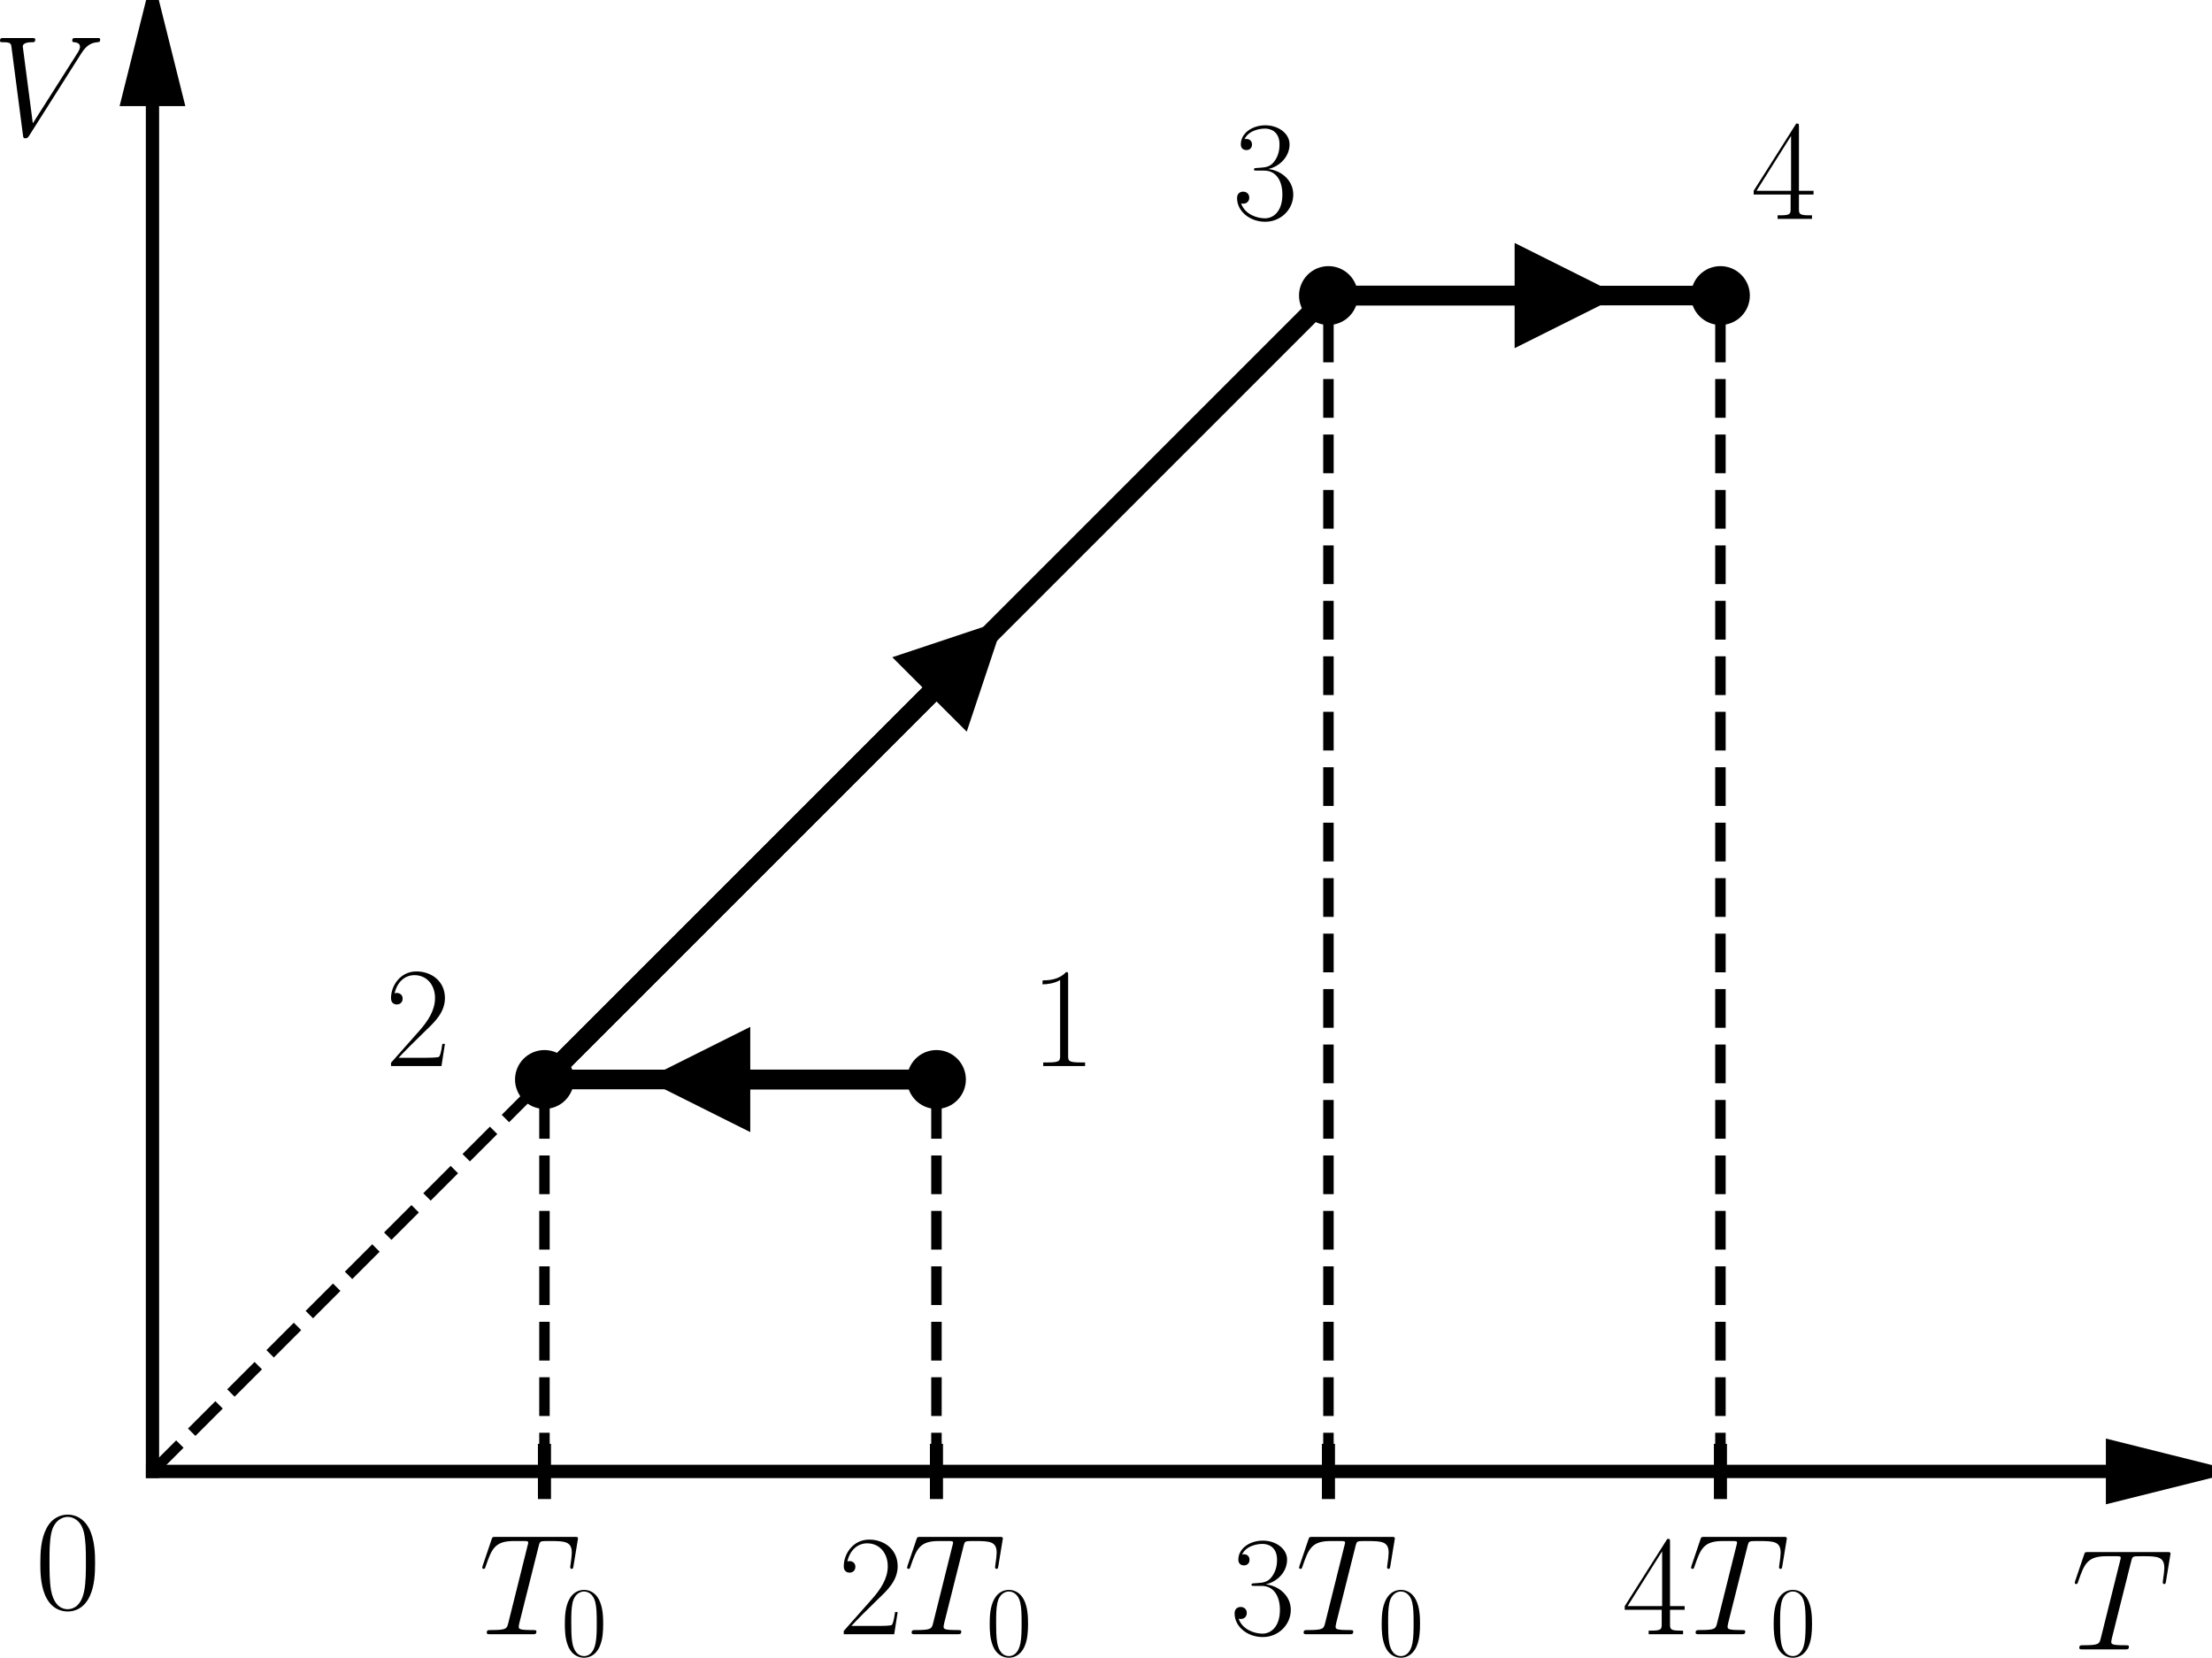
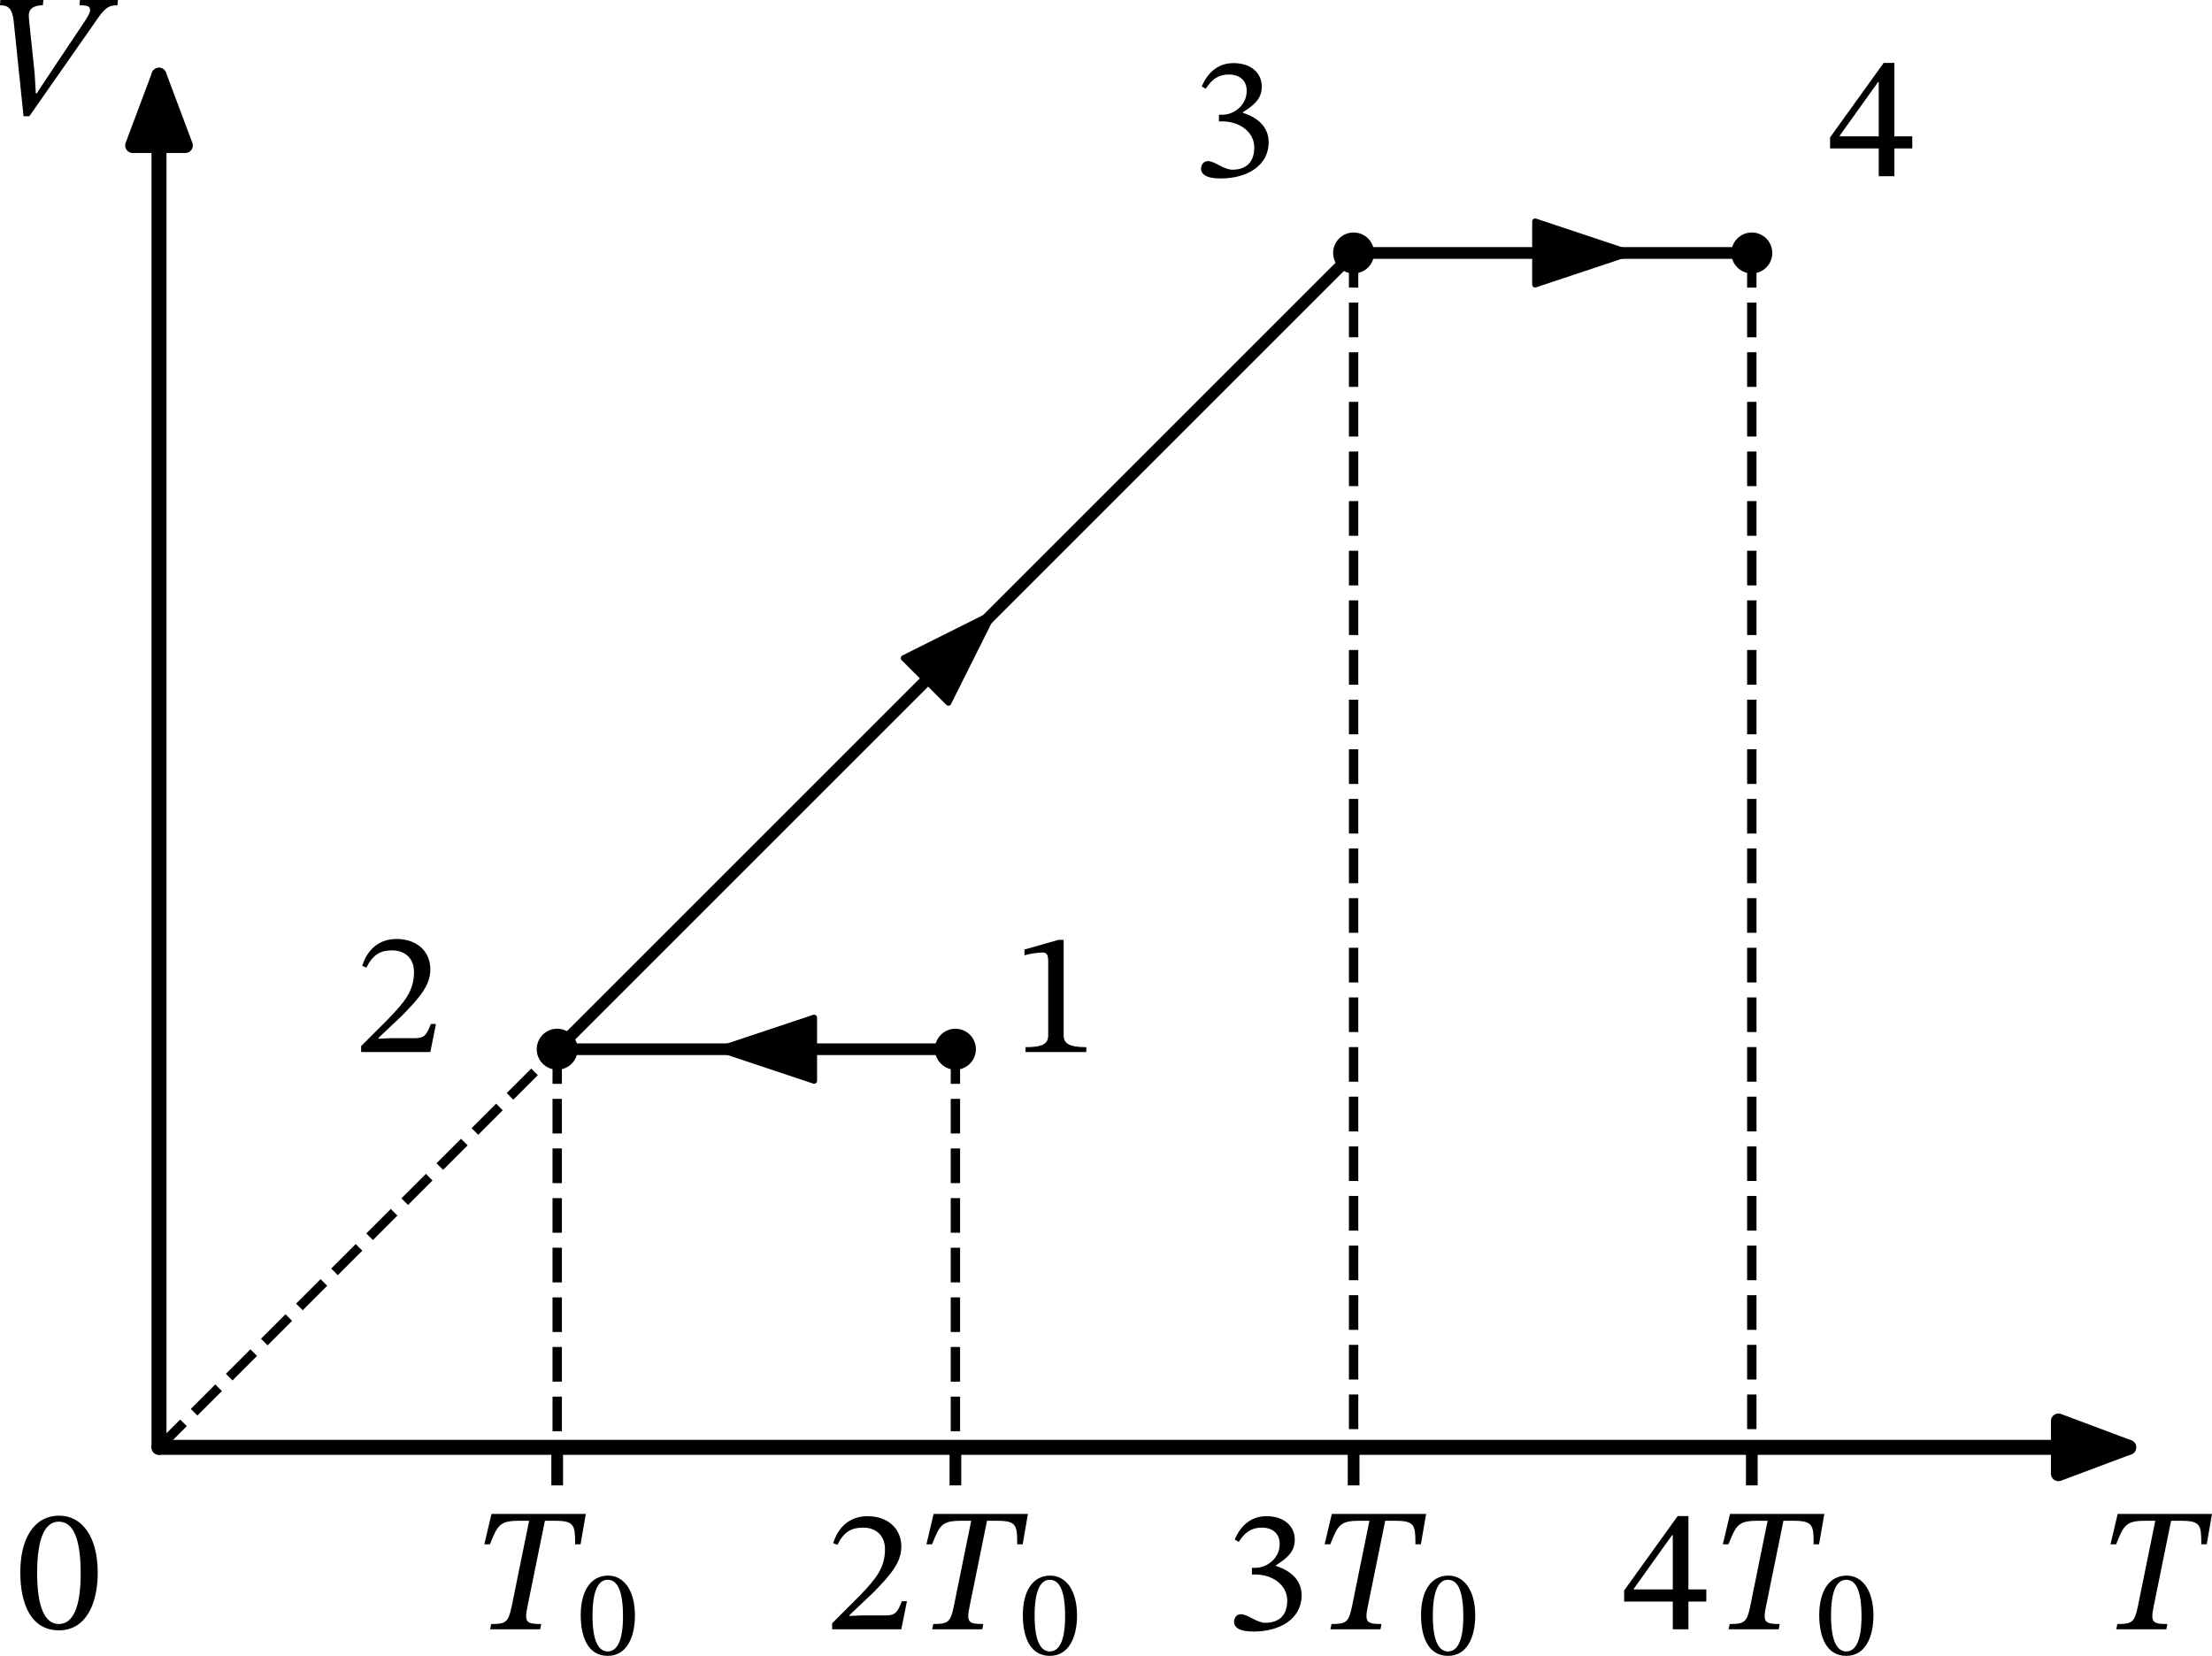
- <svg xmlns="http://www.w3.org/2000/svg" xmlns:xlink="http://www.w3.org/1999/xlink" width="338.215pt" height="253.481pt" viewBox="0 0 338.215 253.481" version="1.1" id="svg39">
+ <svg xmlns="http://www.w3.org/2000/svg" xmlns:xlink="http://www.w3.org/1999/xlink" width="377.864pt" height="282.921pt" viewBox="0 0 377.864 282.921" version="1.1" id="svg40">
  <defs id="defs1">
    <style type="text/css" id="style1">*{stroke-linejoin: round; stroke-linecap: butt}</style>
-     <defs id="defs18">
-       <path id="mc4e1942d79" d="M 0,4 C 1.061,4 2.078,3.579 2.828,2.828 3.579,2.078 4,1.061 4,0 4,-1.061 3.579,-2.078 2.828,-2.828 2.078,-3.579 1.061,-4 0,-4 -1.061,-4 -2.078,-3.579 -2.828,-2.828 -3.579,-2.078 -4,-1.061 -4,0 -4,1.061 -3.579,2.078 -2.828,2.828 -2.078,3.579 -1.061,4 0,4 Z" style="stroke:#000000" />
-     </defs>
  </defs>
-   <path d="M 23.313,0.243 27.059,15.226 h -3.731 v 209.773 h -0.03 V 15.226 h -3.731 z" style="stroke:#000000;stroke-width:2;stroke-linejoin:miter" id="path2" />
-   <path d="m 337.973,224.999 -14.984,3.746 v -3.731 H 23.313 v -0.03 H 322.989 v -3.731 z" style="stroke:#000000;stroke-width:2;stroke-linejoin:miter" id="path3" />
-   <path d="m 110.363,187.005 11.238,-5.619 v 5.604 h 29.968 v 0.03 h -29.968 v 5.604 z" clip-path="url(#p57f0ddc24e)" style="stroke:#000000;stroke-width:3;stroke-linejoin:miter" id="path4" transform="translate(-8.384932,-21.94125)" />
-   <path d="m 159.515,119.124 -3.973,11.92 -3.963,-3.963 -59.935,59.935 -0.021,-0.021 59.935,-59.935 -3.963,-3.963 z" clip-path="url(#p57f0ddc24e)" style="stroke:#000000;stroke-width:3;stroke-linejoin:miter" id="path5" transform="translate(-8.384932,-21.94125)" />
-   <path d="m 252.709,67.135 -11.238,5.619 v -5.604 h -29.968 v -0.03 h 29.968 v -5.604 z" clip-path="url(#p57f0ddc24e)" style="stroke:#000000;stroke-width:3;stroke-linejoin:miter" id="path6" transform="translate(-8.384932,-21.94125)" />
-   <path d="m 143.184,228.222 v -6.445" style="fill:none;stroke:#000000;stroke-width:2;stroke-linecap:square" id="path7" />
-   <path d="m 83.249,228.222 v -6.445" style="fill:none;stroke:#000000;stroke-width:2;stroke-linecap:square" id="path8" />
-   <path d="m 203.119,228.222 v -6.445" style="fill:none;stroke:#000000;stroke-width:2;stroke-linecap:square" id="path9" />
-   <path d="m 263.054,228.222 v -6.445" style="fill:none;stroke:#000000;stroke-width:2;stroke-linecap:square" id="path10" />
-   <path d="M 151.569,187.005 H 91.633" clip-path="url(#p57f0ddc24e)" style="fill:none;stroke:#000000;stroke-width:3;stroke-linecap:square" id="path11" transform="translate(-8.384932,-21.94125)" />
-   <path d="M 91.633,187.005 211.504,67.135" clip-path="url(#p57f0ddc24e)" style="fill:none;stroke:#000000;stroke-width:3;stroke-linecap:square" id="path12" transform="translate(-8.384932,-21.94125)" />
-   <path d="m 211.504,67.135 h 59.935" clip-path="url(#p57f0ddc24e)" style="fill:none;stroke:#000000;stroke-width:3;stroke-linecap:square" id="path13" transform="translate(-8.384932,-21.94125)" />
-   <path d="M 31.698,246.941 91.633,187.005" clip-path="url(#p57f0ddc24e)" style="fill:none;stroke:#000000;stroke-width:1.6;stroke-dasharray:5.92, 2.56;stroke-dashoffset:0" id="path14" transform="translate(-8.384932,-21.94125)" />
-   <path d="M 91.633,246.941 V 187.005" clip-path="url(#p57f0ddc24e)" style="fill:none;stroke:#000000;stroke-width:1.6;stroke-dasharray:5.92, 2.56;stroke-dashoffset:0" id="path15" transform="translate(-8.384932,-21.94125)" />
-   <path d="M 151.569,246.941 V 187.005" clip-path="url(#p57f0ddc24e)" style="fill:none;stroke:#000000;stroke-width:1.6;stroke-dasharray:5.92, 2.56;stroke-dashoffset:0" id="path16" transform="translate(-8.384932,-21.94125)" />
-   <path d="M 211.504,246.941 V 67.135" clip-path="url(#p57f0ddc24e)" style="fill:none;stroke:#000000;stroke-width:1.6;stroke-dasharray:5.92, 2.56;stroke-dashoffset:0" id="path17" transform="translate(-8.384932,-21.94125)" />
-   <path d="M 271.439,246.941 V 67.135" clip-path="url(#p57f0ddc24e)" style="fill:none;stroke:#000000;stroke-width:1.6;stroke-dasharray:5.92, 2.56;stroke-dashoffset:0" id="path18" transform="translate(-8.384932,-21.94125)" />
-   <g clip-path="url(#p57f0ddc24e)" id="g18" transform="translate(-8.384932,-21.94125)">
-     <use xlink:href="#mc4e1942d79" x="151.569" y="187.005" style="stroke:#000000" id="use18" />
+   <g id="figure_1" transform="translate(-9.239062,-8.578125)">
+     <g id="axes_1">
+       <g id="matplotlib.axis_1">
+         <g id="xtick_1">
+           <g id="line2d_1">
+             <defs id="defs2">
+               <path id="m117ad38a6e" d="M 0,0 V 6.5" style="stroke:#000000;stroke-width:2" />
+             </defs>
+             <g id="g2">
+               <use xlink:href="#m117ad38a6e" x="104.423" y="255.869" style="stroke:#000000;stroke-width:2" id="use2" />
+             </g>
+           </g>
+           <g id="text_1">
+             <g transform="matrix(0.3,0,0,-0.3,89.57286,287.0472)" id="g4">
+               <defs id="defs3">
+                 <path id="STIXTwoText-Italic-54" d="m 2547,0 39,192 c -544,0 -621,64 -500,646 l 634,3117 h 365 c 710,0 736,-160 736,-857 h 198 l 192,1107 H 774 L 512,3098 h 205 c 281,697 352,857 1062,857 h 365 L 1510,838 C 1389,256 1299,192 762,192 L 723,0 Z" transform="scale(0.015625)" />
+                 <path id="STIXTwoText-Regular-30" d="m 1581,-70 c 1005,0 1414,1004 1414,2099 0,1318 -576,2080 -1401,2080 C 666,4109 173,3264 173,2048 173,915 550,-70 1581,-70 Z m 0,230 c -512,0 -794,614 -794,1856 0,1267 282,1875 787,1875 525,0 800,-601 800,-1901 C 2374,762 2086,160 1581,160 Z" transform="scale(0.015625)" />
+               </defs>
+               <use xlink:href="#STIXTwoText-Italic-54" transform="translate(0,0.296875)" id="use3" />
+               <use xlink:href="#STIXTwoText-Regular-30" transform="matrix(0.7,0,0,0.7,60.99999,-14.075)" id="use4" />
+             </g>
+           </g>
+         </g>
+         <g id="xtick_2">
+           <g id="line2d_2">
+             <g id="g5">
+               <use xlink:href="#m117ad38a6e" x="172.446" y="255.869" style="stroke:#000000;stroke-width:2" id="use5" />
+             </g>
+           </g>
+           <g id="text_2">
+             <g transform="matrix(0.3,0,0,-0.3,150.2457,287.0472)" id="g8">
+               <defs id="defs5">
+                 <path id="STIXTwoText-Regular-32" d="m 2765,0 205,1024 H 2784 C 2637,640 2554,506 2214,506 H 1325 L 877,486 v 32 l 845,800 c 678,685 1043,1127 1043,1696 0,672 -506,1108 -1229,1108 -621,0 -1056,-359 -1254,-980 l 153,-64 c 237,480 519,628 935,628 492,0 800,-308 800,-788 0,-672 -320,-1075 -954,-1728 L 243,218 V 0 Z" transform="scale(0.015625)" />
+               </defs>
+               <use xlink:href="#STIXTwoText-Regular-32" transform="translate(0,0.296875)" id="use6" />
+               <use xlink:href="#STIXTwoText-Italic-54" transform="translate(49.49999,0.296875)" id="use7" />
+               <use xlink:href="#STIXTwoText-Regular-30" transform="matrix(0.7,0,0,0.7,110.5,-14.075)" id="use8" />
+             </g>
+           </g>
+         </g>
+         <g id="xtick_3">
+           <g id="line2d_3">
+             <g id="g9">
+               <use xlink:href="#m117ad38a6e" x="240.469" y="255.869" style="stroke:#000000;stroke-width:2" id="use9" />
+             </g>
+           </g>
+           <g id="text_3">
+             <g transform="matrix(0.3,0,0,-0.3,218.2686,287.0472)" id="g12">
+               <defs id="defs9">
+                 <path id="STIXTwoText-Regular-33" d="m 1094,-83 c 935,0 1748,448 1748,1325 0,569 -429,908 -941,1068 v 20 c 403,256 691,492 691,934 0,486 -378,858 -1030,858 -525,0 -922,-295 -1159,-852 l 147,-83 c 218,339 455,519 839,519 397,0 653,-218 653,-596 0,-518 -455,-870 -890,-870 h -122 v -243 h 128 c 615,0 1159,-378 1159,-947 C 2317,422 1926,237 1523,237 1197,237 883,550 627,550 461,550 378,403 378,269 378,102 518,-83 1094,-83 Z" transform="scale(0.015625)" />
+               </defs>
+               <use xlink:href="#STIXTwoText-Regular-33" transform="translate(0,0.296875)" id="use10" />
+               <use xlink:href="#STIXTwoText-Italic-54" transform="translate(49.49999,0.296875)" id="use11" />
+               <use xlink:href="#STIXTwoText-Regular-30" transform="matrix(0.7,0,0,0.7,110.5,-14.075)" id="use12" />
+             </g>
+           </g>
+         </g>
+         <g id="xtick_4">
+           <g id="line2d_4">
+             <g id="g13">
+               <use xlink:href="#m117ad38a6e" x="308.491" y="255.869" style="stroke:#000000;stroke-width:2" id="use13" />
+             </g>
+           </g>
+           <g id="text_4">
+             <g transform="matrix(0.3,0,0,-0.3,286.2914,287.0472)" id="g16">
+               <defs id="defs13">
+                 <path id="STIXTwoText-Regular-34" d="m 2426,0 v 1011 h 652 v 442 H 2426 V 4128 H 2035 L 83,1414 V 1011 H 1856 V 0 Z M 435,1478 1830,3430 h 26 V 1453 H 435 Z" transform="scale(0.015625)" />
+               </defs>
+               <use xlink:href="#STIXTwoText-Regular-34" transform="translate(0,0.296875)" id="use14" />
+               <use xlink:href="#STIXTwoText-Italic-54" transform="translate(49.49999,0.296875)" id="use15" />
+               <use xlink:href="#STIXTwoText-Regular-30" transform="matrix(0.7,0,0,0.7,110.5,-14.075)" id="use16" />
+             </g>
+           </g>
+         </g>
+         <g id="xtick_5">
+           <g id="line2d_5" />
+           <g id="text_5">
+             <g transform="matrix(0.3,0,0,-0.3,367.3643,287.0472)" id="g17">
+               <use xlink:href="#STIXTwoText-Italic-54" transform="translate(0,0.296875)" id="use17" />
+             </g>
+           </g>
+         </g>
+         <g id="xtick_6">
+           <g id="line2d_6" />
+           <g id="text_6">
+             <g transform="matrix(0.3,0,0,-0.3,11.89429,287.0472)" id="g18">
+               <use xlink:href="#STIXTwoText-Regular-30" transform="translate(0,0.796875)" id="use18" />
+             </g>
+           </g>
+         </g>
+       </g>
+       <g id="matplotlib.axis_2">
+         <g id="ytick_1">
+           <g id="line2d_7" />
+           <g id="text_7">
+             <g transform="matrix(0.3,0,0,-0.3,7.2,28.37813)" id="g19">
+               <defs id="defs18">
+                 <path id="STIXTwoText-Italic-56" d="m 1504,-32 2349,3360 c 390,582 518,685 864,685 l 13,192 H 3347 l -13,-192 c 288,0 384,-39 384,-167 0,-102 -83,-249 -198,-422 L 2144,1363 1773,800 h -32 l -45,749 -192,1824 c 0,45 -19,185 -19,230 -19,288 185,410 512,410 l 19,192 H 448 l -13,-192 c 339,0 448,-154 499,-583 L 1293,-32 Z" transform="scale(0.015625)" />
+               </defs>
+               <use xlink:href="#STIXTwoText-Italic-56" transform="translate(0,0.296875)" id="use19" />
+             </g>
+           </g>
+         </g>
+       </g>
+       <g id="line2d_8">
+         <path d="m 172.446,187.846 h -0.687 -0.687 -0.687 -0.687 -0.687 -0.687 -0.687 -0.687 -0.687 -0.687 -0.687 -0.687 -0.687 -0.687 -0.687 -0.687 -0.687 -0.687 -0.687 -0.687 -0.687 -0.687 -0.687 -0.687 -0.687 -0.687 -0.687 -0.687 -0.687 -0.687 -0.687 -0.687 -0.687 -0.687 -0.687 -0.687 -0.687 -0.687 -0.687 -0.687 -0.687 -0.687 -0.687 -0.687 -0.687 -0.687 -0.687 -0.687 -0.687 -0.687 -0.687 -0.687 -0.687 -0.687 -0.687 -0.687 -0.687 -0.687 -0.687 -0.687 -0.687 -0.687 -0.687 -0.687 -0.687 -0.687 -0.687 -0.687 -0.687 -0.687 -0.687 -0.687 -0.687 -0.687 -0.687 -0.687 -0.687 -0.687 -0.687 -0.687 -0.687 -0.687 -0.687 -0.687 -0.687 -0.687 -0.687 -0.687 -0.687 -0.687 -0.687 -0.687 -0.687 -0.687 -0.687 -0.687 -0.687 -0.687 -0.687" clip-path="url(#pe2c3936d4a)" style="fill:none;stroke:#000000;stroke-width:2;stroke-linecap:square" id="path19" />
+       </g>
+       <g id="line2d_9">
+         <path d="M 172.446,187.846" clip-path="url(#pe2c3936d4a)" style="fill:none;stroke:#000000;stroke-width:1.5;stroke-linecap:square" id="path20" />
+         <defs id="defs20">
+           <path id="m668bf801ed" d="M 0,3 C 0.796,3 1.559,2.684 2.121,2.121 2.684,1.559 3,0.796 3,0 3,-0.796 2.684,-1.559 2.121,-2.121 1.559,-2.684 0.796,-3 0,-3 -0.796,-3 -1.559,-2.684 -2.121,-2.121 -2.684,-1.559 -3,-0.796 -3,0 -3,0.796 -2.684,1.559 -2.121,2.121 -1.559,2.684 -0.796,3 0,3 Z" style="stroke:#000000" />
+         </defs>
+         <g clip-path="url(#pe2c3936d4a)" id="g20">
+           <use xlink:href="#m668bf801ed" x="172.446" y="187.846" style="stroke:#000000" id="use20" />
+         </g>
+       </g>
+       <g id="line2d_10">
+         <path d="M 104.423,187.846" clip-path="url(#pe2c3936d4a)" style="fill:none;stroke:#000000;stroke-width:1.5;stroke-linecap:square" id="path21" />
+         <g clip-path="url(#pe2c3936d4a)" id="g21">
+           <use xlink:href="#m668bf801ed" x="104.423" y="187.846" style="stroke:#000000" id="use21" />
+         </g>
+       </g>
+       <g id="line2d_11">
+         <path d="m 172.446,187.846 v 68.023" clip-path="url(#pe2c3936d4a)" style="fill:none;stroke:#000000;stroke-width:1.6;stroke-dasharray:5.92, 2.56;stroke-dashoffset:0" id="path22" />
+       </g>
+       <g id="line2d_12">
+         <path d="m 104.423,187.846 v 68.023" clip-path="url(#pe2c3936d4a)" style="fill:none;stroke:#000000;stroke-width:1.6;stroke-dasharray:5.92, 2.56;stroke-dashoffset:0" id="path23" />
+       </g>
+       <g id="line2d_13">
+         <path d="m 104.423,187.846 1.374,-1.374 1.374,-1.374 1.374,-1.374 1.374,-1.374 1.374,-1.374 1.374,-1.374 1.374,-1.374 1.374,-1.374 1.374,-1.374 1.374,-1.374 1.374,-1.374 1.374,-1.374 1.374,-1.374 1.374,-1.374 1.374,-1.374 1.374,-1.374 1.374,-1.374 1.374,-1.374 1.374,-1.374 1.374,-1.374 1.374,-1.374 1.374,-1.374 1.374,-1.374 1.374,-1.374 1.374,-1.374 1.374,-1.374 1.374,-1.374 1.374,-1.374 1.374,-1.374 1.374,-1.374 1.374,-1.374 1.374,-1.374 1.374,-1.374 1.374,-1.374 1.374,-1.374 1.374,-1.374 1.374,-1.374 1.374,-1.374 1.374,-1.374 1.374,-1.374 1.374,-1.374 1.374,-1.374 1.374,-1.374 1.374,-1.374 1.374,-1.374 1.374,-1.374 1.374,-1.374 1.374,-1.374 1.374,-1.374 1.374,-1.374 1.374,-1.374 1.374,-1.374 1.374,-1.374 1.374,-1.374 1.374,-1.374 1.374,-1.374 1.374,-1.374 1.374,-1.374 1.374,-1.374 1.374,-1.374 1.374,-1.374 1.374,-1.374 1.374,-1.374 1.374,-1.374 1.374,-1.374 1.374,-1.374 1.374,-1.374 1.374,-1.374 1.374,-1.374 1.374,-1.374 1.374,-1.374 1.374,-1.374 1.374,-1.374 1.374,-1.374 1.374,-1.374 1.374,-1.374 1.374,-1.374 1.374,-1.374 1.374,-1.374 1.374,-1.374 1.374,-1.374 1.374,-1.374 1.374,-1.374 1.374,-1.374 1.374,-1.374 1.374,-1.374 1.374,-1.374 1.374,-1.374 1.374,-1.374 1.374,-1.374 1.374,-1.374 1.374,-1.374 1.374,-1.374 1.374,-1.374 1.374,-1.374 1.374,-1.374 1.374,-1.374 1.374,-1.374 1.374,-1.374" clip-path="url(#pe2c3936d4a)" style="fill:none;stroke:#000000;stroke-width:2;stroke-linecap:square" id="path24" />
+       </g>
+       <g id="line2d_14">
+         <path d="M 36.4,255.869 104.423,187.846" clip-path="url(#pe2c3936d4a)" style="fill:none;stroke:#000000;stroke-width:1.6;stroke-dasharray:5.92, 2.56;stroke-dashoffset:0" id="path25" />
+       </g>
+       <g id="line2d_15">
+         <path d="m 240.469,51.8 h 0.687 0.687 0.687 0.687 0.687 0.687 0.687 0.687 0.687 0.687 0.687 0.687 0.687 0.687 0.687 0.687 0.687 0.687 0.687 0.687 0.687 0.687 0.687 0.687 0.687 0.687 0.687 0.687 0.687 0.687 0.687 0.687 0.687 0.687 0.687 0.687 0.687 0.687 0.687 0.687 0.687 0.687 0.687 0.687 0.687 0.687 0.687 0.687 0.687 0.687 0.687 0.687 0.687 0.687 0.687 0.687 0.687 0.687 0.687 0.687 0.687 0.687 0.687 0.687 0.687 0.687 0.687 0.687 0.687 0.687 0.687 0.687 0.687 0.687 0.687 0.687 0.687 0.687 0.687 0.687 0.687 0.687 0.687 0.687 0.687 0.687 0.687 0.687 0.687 0.687 0.687 0.687 0.687 0.687 0.687 0.687 0.687 0.687 0.687" clip-path="url(#pe2c3936d4a)" style="fill:none;stroke:#000000;stroke-width:2;stroke-linecap:square" id="path26" />
+       </g>
+       <g id="line2d_16">
+         <path d="M 240.469,51.8" clip-path="url(#pe2c3936d4a)" style="fill:none;stroke:#000000;stroke-width:1.5;stroke-linecap:square" id="path27" />
+         <g clip-path="url(#pe2c3936d4a)" id="g27">
+           <use xlink:href="#m668bf801ed" x="240.469" y="51.8" style="stroke:#000000" id="use27" />
+         </g>
+       </g>
+       <g id="line2d_17">
+         <path d="M 308.491,51.8" clip-path="url(#pe2c3936d4a)" style="fill:none;stroke:#000000;stroke-width:1.5;stroke-linecap:square" id="path28" />
+         <g clip-path="url(#pe2c3936d4a)" id="g28">
+           <use xlink:href="#m668bf801ed" x="308.491" y="51.8" style="stroke:#000000" id="use28" />
+         </g>
+       </g>
+       <g id="line2d_18">
+         <path d="M 240.469,51.8 V 255.869" clip-path="url(#pe2c3936d4a)" style="fill:none;stroke:#000000;stroke-width:1.6;stroke-dasharray:5.92, 2.56;stroke-dashoffset:0" id="path29" />
+       </g>
+       <g id="line2d_19">
+         <path d="M 308.491,51.8 V 255.869" clip-path="url(#pe2c3936d4a)" style="fill:none;stroke:#000000;stroke-width:1.6;stroke-dasharray:5.92, 2.56;stroke-dashoffset:0" id="path30" />
+       </g>
+       <g id="patch_3">
+         <path d="m 131.22,187.846 q -0.344,0 0.894,0" clip-path="url(#pe2c3936d4a)" style="fill:none;stroke:#000000;stroke-linecap:round" id="path31" />
+         <path d="m 148.314,193.246 -16.2,-5.4 16.2,-5.4 z" clip-path="url(#pe2c3936d4a)" style="stroke:#000000;stroke-linecap:round" id="path32" />
+       </g>
+       <g id="text_8">
+         <g transform="matrix(0.3,0,0,-0.3,182.0264,188.333)" id="g32">
+           <defs id="defs32">
+             <path id="STIXTwoText-Regular-31" d="m 2726,0 v 179 c -588,0 -825,115 -825,429 V 4090 H 1715 L 474,3738 v -212 c 198,64 524,103 652,103 160,0 212,-90 212,-314 V 608 C 1338,288 1114,179 512,179 V 0 Z" transform="scale(0.015625)" />
+           </defs>
+           <use xlink:href="#STIXTwoText-Regular-31" id="use32" />
+         </g>
+       </g>
+       <g id="text_9">
+         <g transform="matrix(0.3,0,0,-0.3,69.78871,188.333)" id="g33">
+           <use xlink:href="#STIXTwoText-Regular-32" id="use33" />
+         </g>
+       </g>
+       <g id="patch_4">
+         <path d="m 178.63,113.639 q 0.687,-0.687 0.256,-0.256" clip-path="url(#pe2c3936d4a)" style="fill:none;stroke:#000000;stroke-linecap:round" id="path33" />
+         <path d="m 163.612,121.02 15.274,-7.637 -7.637,15.274 z" clip-path="url(#pe2c3936d4a)" style="stroke:#000000;stroke-linecap:round" id="path34" />
+       </g>
+       <g id="patch_5">
+         <path d="m 288.566,51.8 q 0.344,0 -0.894,0" clip-path="url(#pe2c3936d4a)" style="fill:none;stroke:#000000;stroke-linecap:round" id="path35" />
+         <path d="m 271.471,46.4 16.2,5.4 -16.2,5.4 z" clip-path="url(#pe2c3936d4a)" style="stroke:#000000;stroke-linecap:round" id="path36" />
+       </g>
+       <g id="text_10">
+         <g transform="matrix(0.3,0,0,-0.3,212.6367,38.6827)" id="g36">
+           <use xlink:href="#STIXTwoText-Regular-33" id="use36" />
+         </g>
+       </g>
+       <g id="text_11">
+         <g transform="matrix(0.3,0,0,-0.3,321.4733,38.6827)" id="g37">
+           <use xlink:href="#STIXTwoText-Regular-34" id="use37" />
+         </g>
+       </g>
+       <g id="patch_6">
+         <path d="m 36.4,255.869 q 170.057,0 336.469,0" style="fill:none;stroke:#000000;stroke-width:2.56;stroke-linecap:round" id="path37" />
+         <path d="m 360.869,251.369 12,4.5 -12,4.5 z" style="stroke:#000000;stroke-width:2.56;stroke-linecap:round" id="path38" />
+       </g>
+       <g id="patch_7">
+         <path d="m 36.4,255.869 q 0,-119.04 0,-234.435" style="fill:none;stroke:#000000;stroke-width:2.56;stroke-linecap:round" id="path39" />
+         <path d="m 31.9,33.435 4.5,-12 4.5,12 z" style="stroke:#000000;stroke-width:2.56;stroke-linecap:round" id="path40" />
+       </g>
+     </g>
  </g>
-   <g clip-path="url(#p57f0ddc24e)" id="g19" transform="translate(-8.384932,-21.94125)">
-     <use xlink:href="#mc4e1942d79" x="91.633" y="187.005" style="stroke:#000000" id="use19" />
-   </g>
-   <g clip-path="url(#p57f0ddc24e)" id="g20" transform="translate(-8.384932,-21.94125)">
-     <use xlink:href="#mc4e1942d79" x="211.504" y="67.135" style="stroke:#000000" id="use20" />
-   </g>
-   <g clip-path="url(#p57f0ddc24e)" id="g21" transform="translate(-8.384932,-21.94125)">
-     <use xlink:href="#mc4e1942d79" x="271.439" y="67.135" style="stroke:#000000" id="use21" />
-   </g>
-   <g transform="matrix(0.22,0,0,-0.22,316.6998,252.207)" id="g22">
-     <defs id="defs21">
-       <path id="CMMI12-54" d="m 2669,3910 c 38,154 51,211 147,237 51,13 262,13 397,13 640,0 941,-26 941,-526 0,-97 -26,-339 -64,-577 l -7,-77 c 0,-26 26,-64 64,-64 64,0 64,32 83,134 l 186,1134 c 13,59 13,72 13,91 0,70 -39,70 -167,70 H 762 c -148,0 -154,-6 -192,-121 L 179,3070 c -6,-14 -25,-84 -25,-90 0,-32 25,-64 64,-64 51,0 64,25 89,108 269,777 403,1136 1255,1136 h 428 c 154,0 218,0 218,-71 0,-20 0,-32 -32,-148 L 1318,499 C 1254,249 1242,185 563,185 403,185 358,185 358,64 358,0 429,0 461,0 621,0 787,0 947,0 h 999 c 160,0 332,0 492,0 71,0 135,0 135,121 0,64 -45,64 -211,64 -576,0 -576,58 -576,154 0,7 0,52 25,155 z" transform="scale(0.015625)" />
-     </defs>
-     <use xlink:href="#CMMI12-54" transform="scale(0.996264)" id="use22" />
-   </g>
-   <g transform="matrix(0.22,0,0,-0.22,-1.184932,20.70507)" id="g23">
-     <defs id="defs22">
-       <path id="CMMI12-56" d="m 3962,3640 c 217,344 416,496 742,522 64,6 115,6 115,120 0,26 -13,64 -70,64 -115,0 -391,0 -506,0 -185,0 -377,0 -557,0 -51,0 -115,0 -115,-120 0,-58 58,-64 83,-64 237,-19 263,-133 263,-210 0,-95 -90,-242 -96,-248 L 1811,540 1363,3969 c 0,191 333,191 403,191 96,0 154,0 154,122 0,64 -70,64 -90,64 -108,0 -236,0 -345,0 h -359 c -467,0 -659,0 -665,0 -39,0 -115,0 -115,-116 0,-70 44,-70 147,-70 326,0 345,-58 365,-216 L 1370,24 c 19,-133 19,-152 108,-152 77,0 109,19 173,120 z" transform="scale(0.015625)" />
-     </defs>
-     <use xlink:href="#CMMI12-56" transform="scale(0.996264)" id="use23" />
-   </g>
-   <g transform="matrix(0.22,0,0,-0.22,128.1128,249.8869)" id="g26">
-     <defs id="defs23">
-       <path id="CMR17-32" d="M 2669,989 H 2554 C 2490,536 2438,459 2413,420 2381,369 1920,369 1830,369 H 602 c 230,250 678,703 1222,1228 390,370 845,805 845,1438 0,755 -602,1189 -1274,1189 -704,0 -1133,-620 -1133,-1194 0,-250 186,-282 263,-282 64,0 256,39 256,262 0,197 -167,254 -256,254 -39,0 -77,-6 -103,-19 122,545 493,813 884,813 556,0 921,-441 921,-1023 0,-556 -326,-1035 -691,-1451 L 262,146 V 0 h 2253 z" transform="scale(0.015625)" />
-       <path id="CMR17-30" d="m 2688,2025 c 0,391 -6,1055 -275,1566 -237,448 -615,607 -947,607 -308,0 -698,-140 -941,-601 C 269,3118 243,2524 243,2025 c 0,-364 7,-919 205,-1406 275,-658 768,-747 1018,-747 294,0 742,121 1004,728 192,442 218,959 218,1425 z M 1466,-26 c -410,0 -653,351 -743,838 -70,376 -70,926 -70,1284 0,492 0,901 83,1291 122,542 480,709 730,709 262,0 601,-173 723,-696 83,-364 89,-793 89,-1304 0,-416 0,-927 -76,-1304 C 2067,95 1690,-26 1466,-26 Z" transform="scale(0.015625)" />
-     </defs>
-     <use xlink:href="#CMR17-32" transform="scale(0.996264)" id="use24" />
-     <use xlink:href="#CMMI12-54" transform="matrix(0.996264,0,0,0.996264,45.69048,0)" id="use25" />
-     <use xlink:href="#CMR17-30" transform="matrix(0.697382,0,0,0.697382,102.8655,-14.94392)" id="use26" />
-   </g>
-   <g transform="matrix(0.22,0,0,-0.22,157.4916,163.0075)" id="g27">
-     <defs id="defs26">
-       <path id="CMR17-31" d="m 1702,4058 c 0,134 -6,134 -96,134 -249,-276 -627,-365 -985,-365 -19,0 -51,0 -58,-19 -6,-13 -6,-26 -6,-160 198,0 531,38 787,191 V 461 C 1344,236 1331,160 781,160 H 589 V 0 c 307,0 627,0 934,0 307,0 627,0 935,0 v 160 h -192 c -551,0 -564,70 -564,298 z" transform="scale(0.015625)" />
-     </defs>
-     <use xlink:href="#CMR17-31" transform="scale(0.996264)" id="use27" />
-   </g>
-   <g transform="matrix(0.22,0,0,-0.22,73.20363,249.8869)" id="g29">
-     <use xlink:href="#CMMI12-54" transform="scale(0.996264)" id="use28" />
-     <use xlink:href="#CMR17-30" transform="matrix(0.697382,0,0,0.697382,57.17504,-14.94392)" id="use29" />
-   </g>
-   <g transform="matrix(0.22,0,0,-0.22,58.88866,163.0075)" id="g30">
-     <use xlink:href="#CMR17-32" transform="scale(0.996264)" id="use30" />
-   </g>
-   <g transform="matrix(0.22,0,0,-0.22,188.0479,249.8869)" id="g33">
-     <defs id="defs30">
-       <path id="CMR17-33" d="m 1414,2157 c 570,0 820,-495 820,-1067 C 2234,320 1824,25 1453,25 1114,25 563,194 390,693 c 32,-13 64,-13 96,-13 154,0 269,102 269,268 0,185 -141,268 -269,268 -108,0 -275,-51 -275,-290 0,-591 576,-1054 1255,-1054 710,0 1254,558 1254,1213 0,622 -512,1072 -1120,1142 486,101 954,529 954,1102 0,491 -506,850 -1082,850 -582,0 -1094,-350 -1094,-850 0,-219 166,-257 249,-257 135,0 250,83 250,249 0,165 -115,248 -250,248 -25,0 -57,0 -83,-12 186,402 691,475 915,475 224,0 647,-107 647,-712 0,-177 -26,-492 -244,-770 -192,-246 -409,-246 -620,-266 -32,0 -180,-15 -205,-15 -45,-6 -71,-12 -71,-61 0,-45 7,-51 135,-51 z" transform="scale(0.015625)" />
-     </defs>
-     <use xlink:href="#CMR17-33" transform="scale(0.996264)" id="use31" />
-     <use xlink:href="#CMMI12-54" transform="matrix(0.996264,0,0,0.996264,45.69048,0)" id="use32" />
-     <use xlink:href="#CMR17-30" transform="matrix(0.697382,0,0,0.697382,102.8655,-14.94392)" id="use33" />
-   </g>
-   <g transform="matrix(0.22,0,0,-0.22,188.4259,33.47032)" id="g34">
-     <use xlink:href="#CMR17-33" transform="scale(0.996264)" id="use34" />
-   </g>
-   <g transform="matrix(0.22,0,0,-0.22,247.9831,249.8869)" id="g37">
-     <defs id="defs34">
-       <path id="CMR17-34" d="m 2150,4122 c 0,134 -6,134 -121,134 L 128,1254 V 1088 H 1779 V 457 c 0,-233 -13,-297 -461,-297 H 1197 V 0 c 205,0 550,0 768,0 217,0 563,0 768,0 v 160 h -122 c -448,0 -461,64 -461,297 v 631 h 653 v 166 H 2150 Z M 1798,3703 V 1254 H 256 Z" transform="scale(0.015625)" />
-     </defs>
-     <use xlink:href="#CMR17-34" transform="scale(0.996264)" id="use35" />
-     <use xlink:href="#CMMI12-54" transform="matrix(0.996264,0,0,0.996264,45.69048,0)" id="use36" />
-     <use xlink:href="#CMR17-30" transform="matrix(0.697382,0,0,0.697382,102.8655,-14.94392)" id="use37" />
-   </g>
-   <g transform="matrix(0.22,0,0,-0.22,267.6949,33.47032)" id="g38">
-     <use xlink:href="#CMR17-34" transform="scale(0.996264)" id="use38" />
-   </g>
-   <g transform="matrix(0.22,0,0,-0.22,5.33285,245.9766)" id="g39">
-     <use xlink:href="#CMR17-30" transform="scale(0.996264)" id="use39" />
-   </g>
-   <defs id="defs39">
-     <clipPath id="p57f0ddc24e">
-       <rect x="27.952" y="7.2" width="318.405" height="266.112" id="rect39" />
+   <defs id="defs40">
+     <clipPath id="pe2c3936d4a">
+       <rect x="19.394" y="17.789" width="357.12" height="238.08" id="rect40" />
    </clipPath>
  </defs>
</svg>
